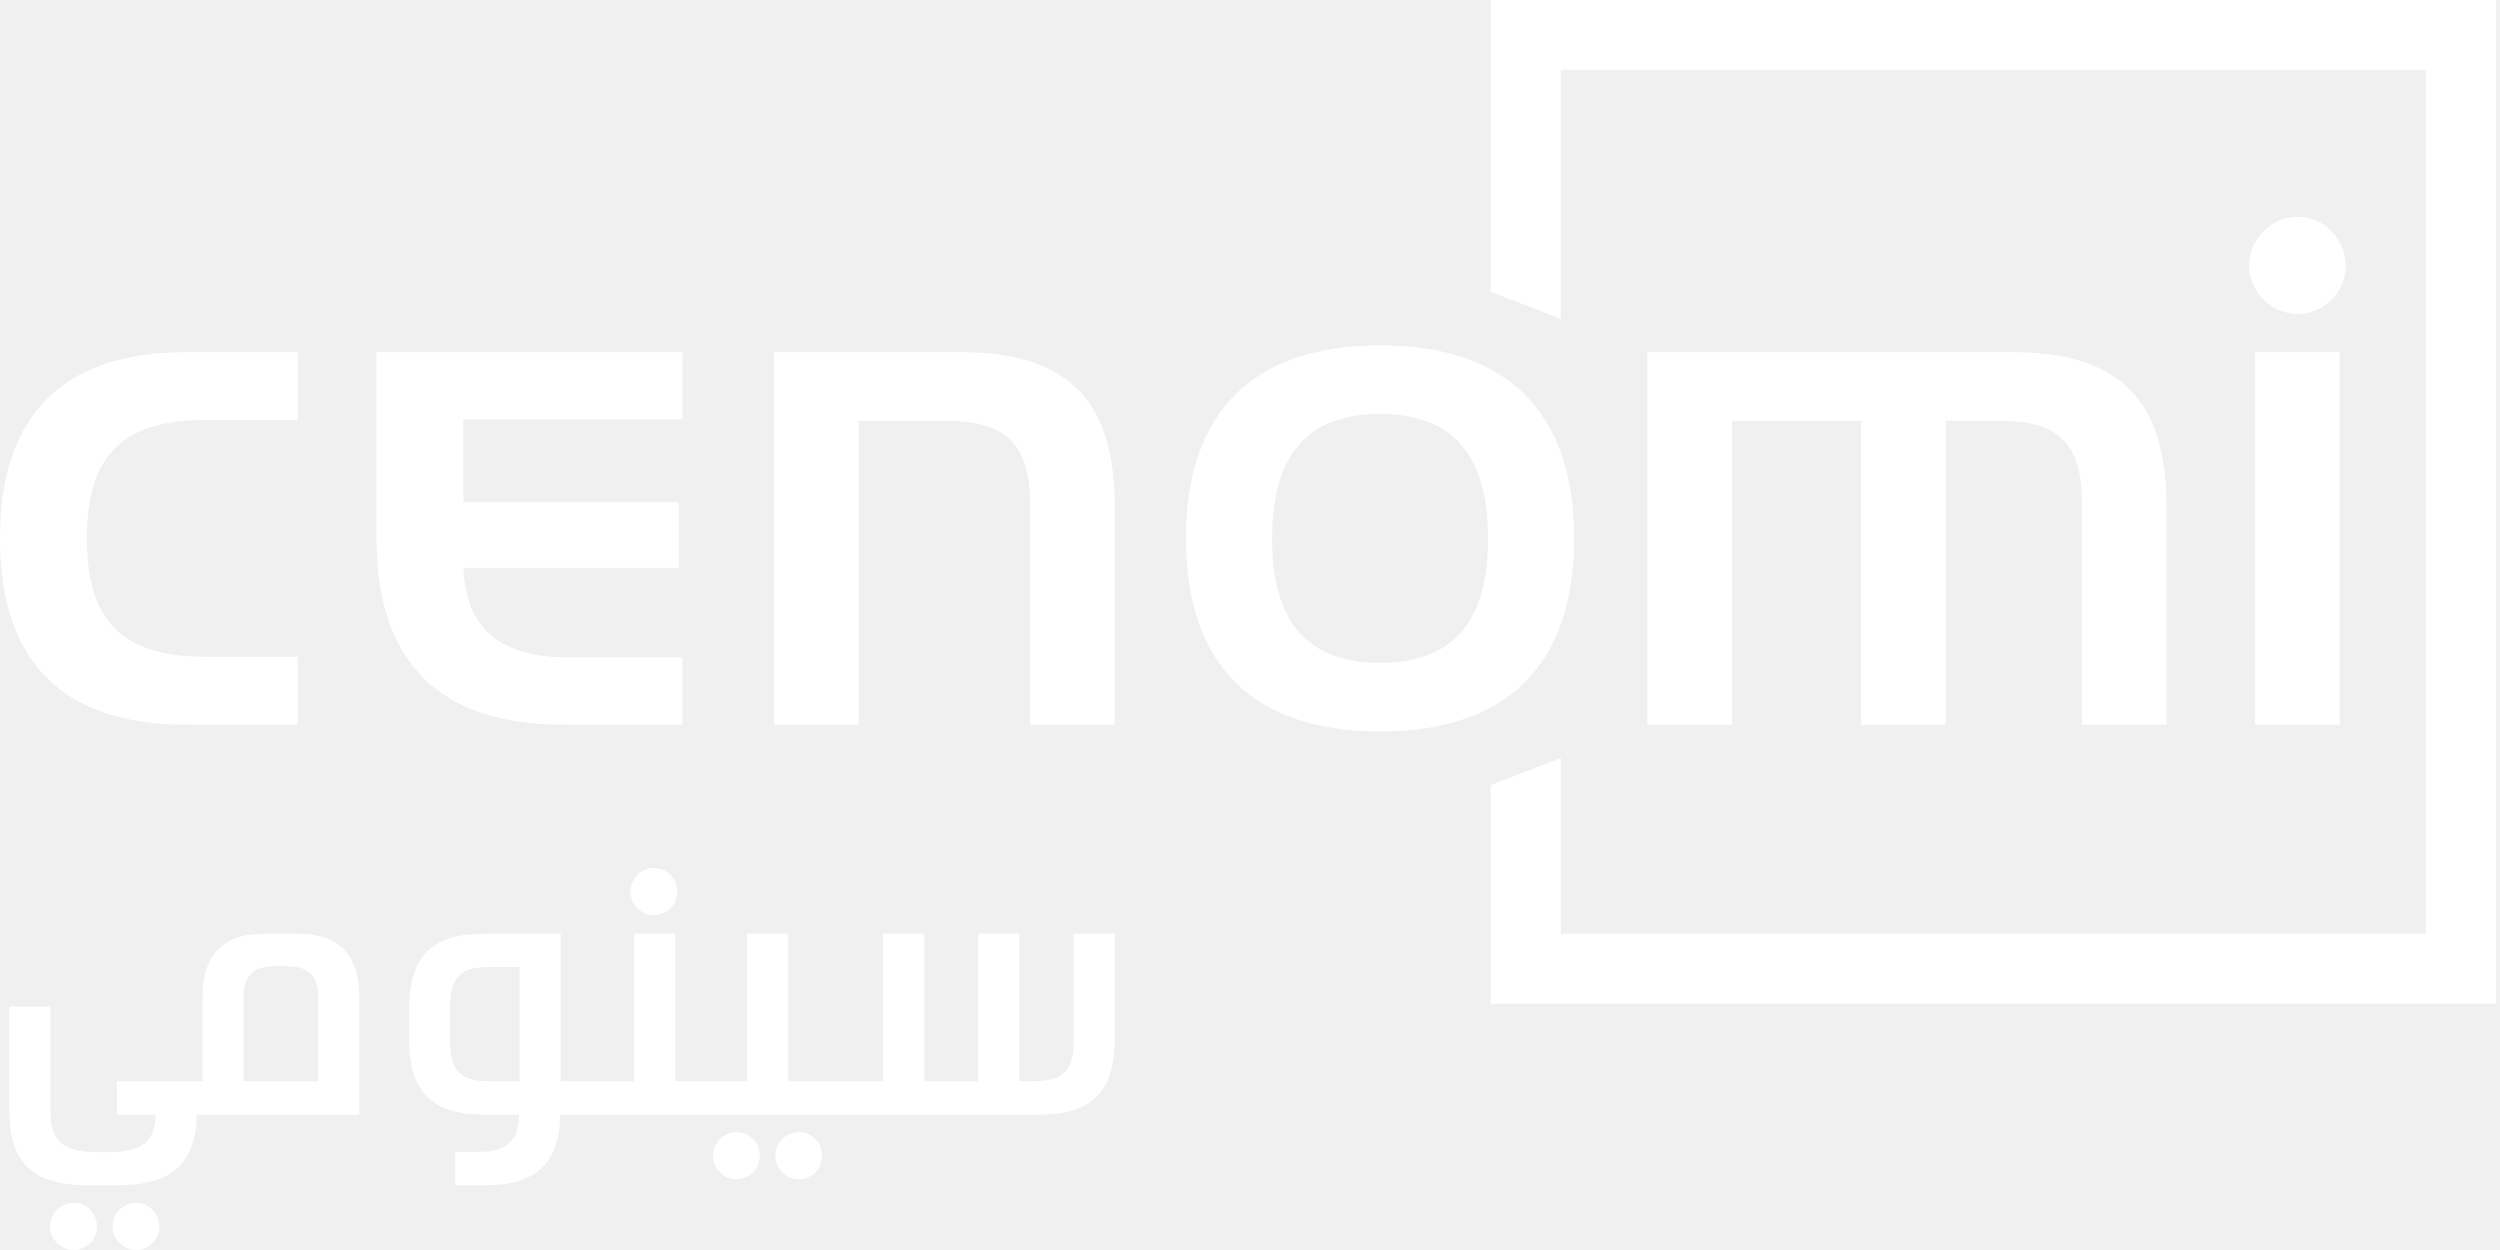
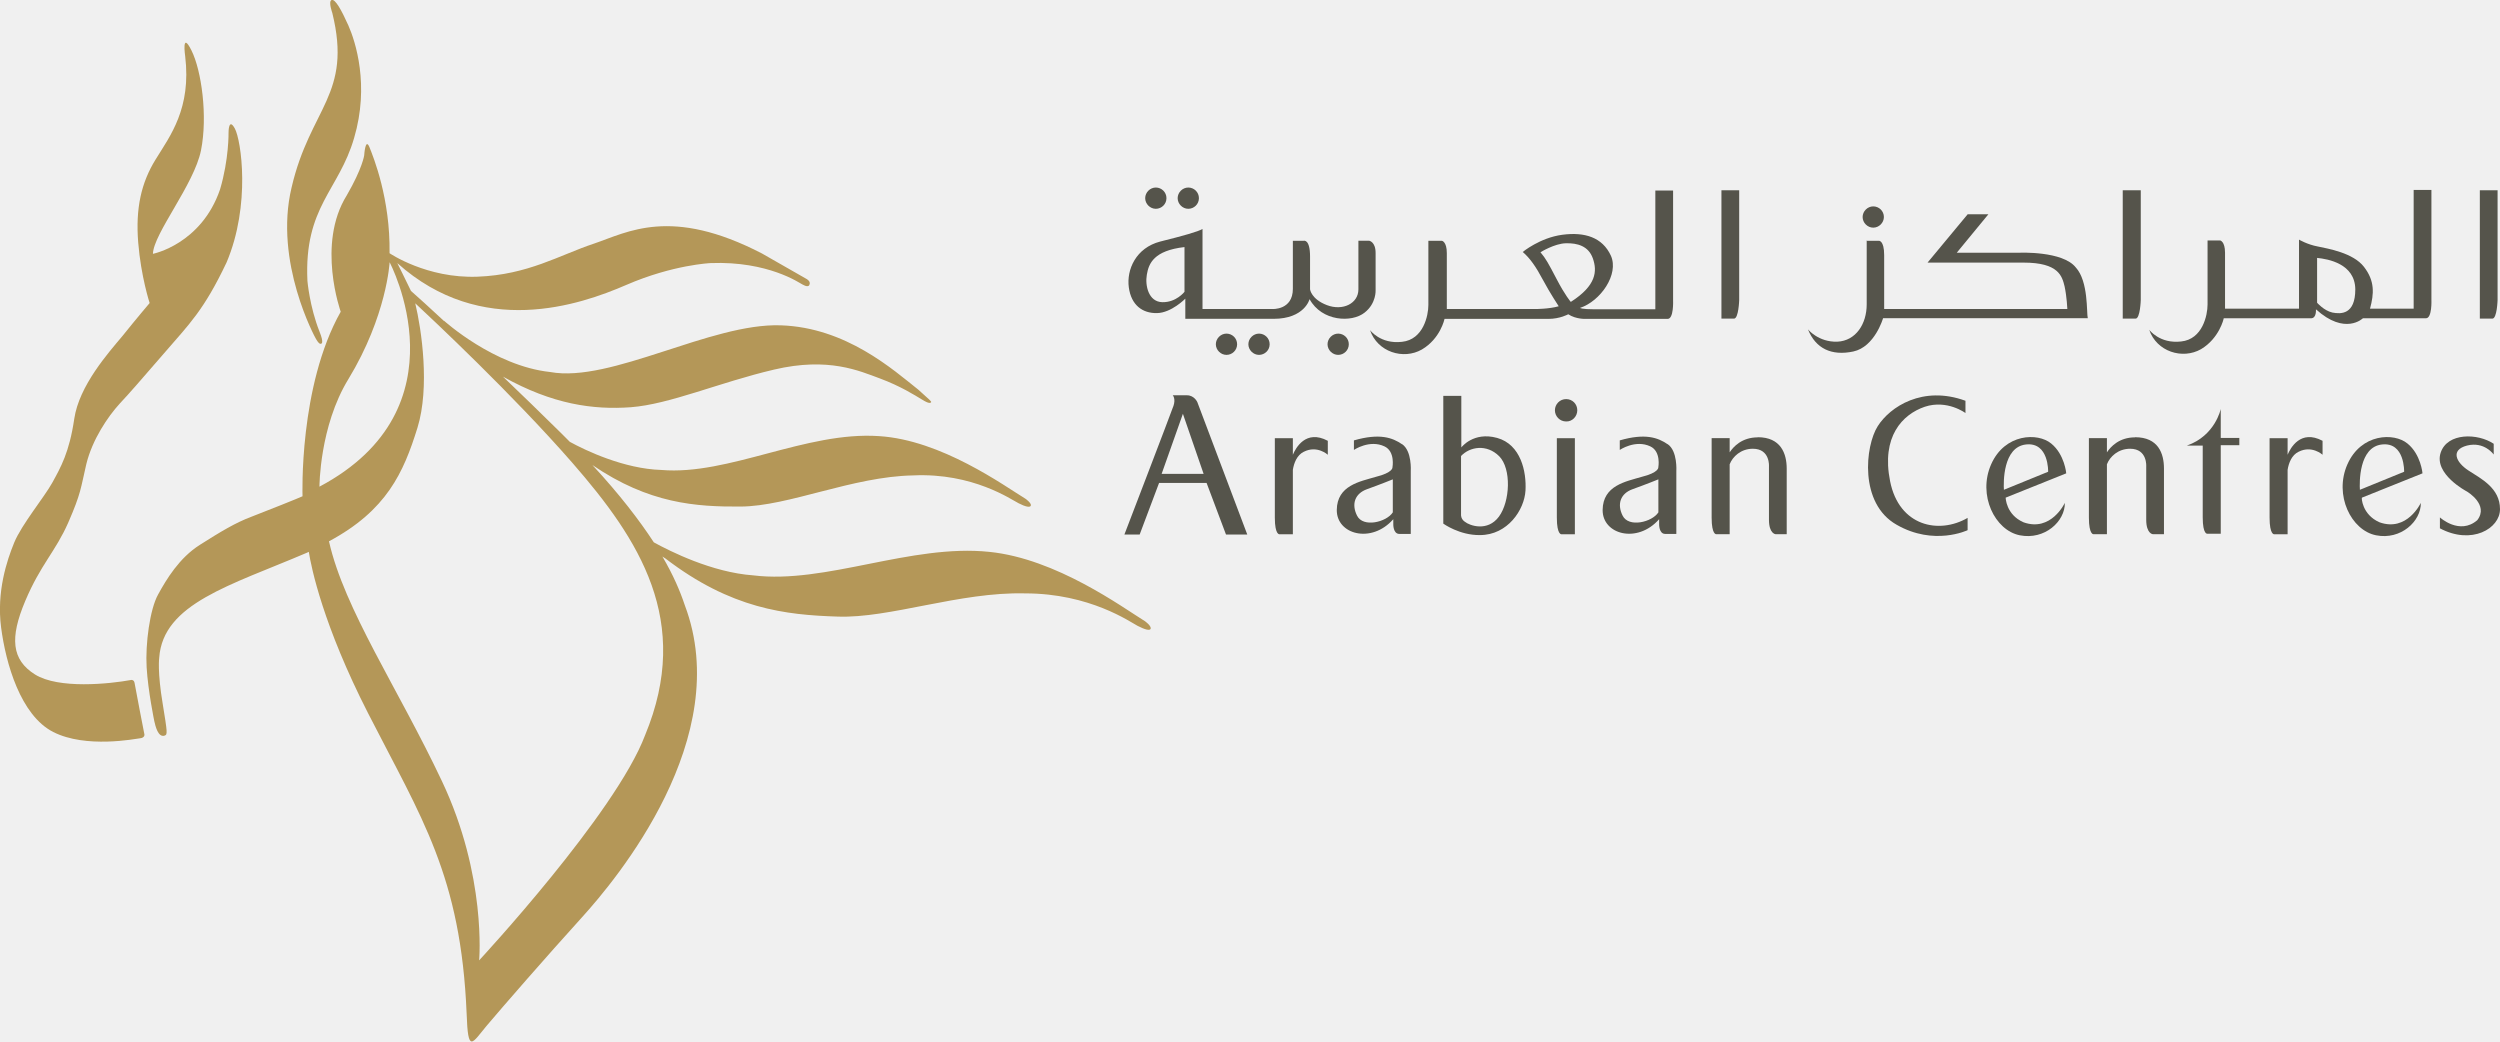
- <svg xmlns="http://www.w3.org/2000/svg" width="144" height="72" viewBox="0 0 144 72" fill="none">
-   <g id="Cenomi Dual Logo White">
-     <g id="Group">
-       <g id="Logo">
-         <path id="Symbol_00000028288685664721993320000014283832308150116495_" d="M89.903 43.664V53.78H139.724V4.036H89.903V18.362L85.86 16.802V0H143.766V57.816H85.86V45.224L89.903 43.664Z" fill="white" />
-         <path id="Tagline" d="M61.839 53.78V60.065C61.839 61.667 61.185 62.278 59.58 62.278L58.719 62.278V53.78H56.352V62.278H53.232V53.78H50.865V62.278H45.395V53.78H43.028V62.278H38.896V53.78H36.53V62.278H32.296V53.78H27.872C24.892 53.78 23.563 55.107 23.563 58.083V59.896C23.563 62.871 24.892 64.198 27.872 64.198H29.91C29.864 65.721 29.184 66.349 27.592 66.349H26.219L26.219 68.27H27.973C30.873 68.27 32.206 67.008 32.275 64.198H32.277H59.897C62.877 64.198 64.206 62.871 64.206 59.896V53.78H61.839ZM25.93 59.959V58.019C25.93 56.372 26.474 55.7 28.124 55.7H29.927L29.927 62.278H28.124C26.474 62.278 25.93 61.606 25.93 59.959ZM20.7 57.451C20.7 55.103 19.617 53.78 17.135 53.78L15.227 53.78C12.745 53.78 11.662 55.103 11.662 57.451V62.278H6.738V64.198H8.97C8.923 65.716 8.241 66.273 6.652 66.349C6.15 66.373 5.728 66.373 5.227 66.349C3.579 66.27 2.904 65.677 2.904 64.031V57.976H0.537V63.967C0.537 66.943 1.867 68.2 4.846 68.27C5.599 68.287 6.28 68.287 7.032 68.27C9.931 68.201 11.265 67.005 11.335 64.198H20.7V57.451ZM18.333 62.278H14.029V57.41C14.029 56.199 14.57 55.658 15.858 55.658H16.504C17.792 55.658 18.333 56.199 18.333 57.41V62.278ZM43.766 66.59C43.766 67.291 43.17 67.929 42.425 67.929C41.681 67.929 41.063 67.291 41.063 66.59C41.063 65.825 41.681 65.21 42.425 65.21C43.17 65.21 43.766 65.825 43.766 66.59ZM47.359 66.59C47.359 67.291 46.764 67.929 46.019 67.929C45.274 67.929 44.657 67.291 44.657 66.59C44.657 65.825 45.274 65.21 46.019 65.21C46.764 65.21 47.359 65.825 47.359 66.59ZM39.012 51.377C39.012 52.078 38.417 52.715 37.672 52.715C36.927 52.715 36.31 52.078 36.31 51.377C36.31 50.612 36.927 49.996 37.672 49.996C38.417 49.996 39.012 50.612 39.012 51.377ZM5.585 70.662C5.585 71.362 4.989 72 4.245 72C3.5 72 2.883 71.362 2.883 70.662C2.883 69.897 3.5 69.281 4.245 69.281C4.989 69.281 5.585 69.897 5.585 70.662ZM9.179 70.662C9.179 71.362 8.583 72 7.838 72C7.094 72 6.477 71.362 6.477 70.662C6.477 69.897 7.094 69.281 7.838 69.281C8.583 69.281 9.179 69.897 9.179 70.662Z" fill="white" />
-         <path id="Wordmark" d="M11.834 37.83H17.142V41.743H10.747C3.616 41.743 0 38.133 0 31.013C0 23.893 3.616 20.283 10.747 20.283H17.142V24.196H11.834C7.048 24.196 5.006 26.235 5.006 31.013C5.006 35.791 7.048 37.83 11.834 37.83ZM26.696 32.708H39.089V28.926H26.692V24.152H39.306V20.283H21.686V31.013C21.686 38.133 25.302 41.743 32.432 41.743H39.306V37.873H32.867C28.798 37.873 26.834 36.231 26.696 32.708ZM55.332 20.283H44.585V41.743H49.461V24.239H54.548C57.946 24.239 59.331 25.623 59.331 29.015V41.743H64.207V29.146C64.207 23.016 61.47 20.283 55.332 20.283ZM90.673 31.013C90.673 38.288 86.806 42.133 79.492 42.133C72.177 42.133 68.311 38.288 68.311 31.013C68.311 23.737 72.177 19.891 79.492 19.891C86.806 19.891 90.673 23.737 90.673 31.013ZM79.492 23.848C75.308 23.848 73.274 26.191 73.274 31.013C73.274 35.834 75.308 38.178 79.492 38.178C83.677 38.178 85.71 35.834 85.71 31.013C85.71 26.191 83.677 23.848 79.492 23.848ZM115.913 20.283H94.885V41.743H99.76V24.239L107.196 24.239V41.743H112.071V24.239H115.261C118.565 24.239 119.913 25.585 119.913 28.885V41.743H124.789V29.146C124.789 23.016 122.051 20.283 115.913 20.283ZM129.893 20.283V41.743H134.768V40.619V20.283H129.893ZM132.353 12.49C130.82 12.49 129.549 13.758 129.549 15.333C129.549 16.777 130.82 18.089 132.353 18.089C133.886 18.089 135.113 16.777 135.113 15.333C135.113 13.758 133.886 12.49 132.353 12.49Z" fill="white" />
-       </g>
+ <svg xmlns="http://www.w3.org/2000/svg" id="Layer_2" data-name="Layer 2" viewBox="0 0 361.95 150.77">
+   <defs>
+     <style>
+       .cls-1 {
+         fill: #55544b;
+       }
+ 
+       .cls-2 {
+         fill: #b49758;
+       }
+     </style>
+   </defs>
+   <g id="Layer_1-2" data-name="Layer 1">
+     <g>
+       <path class="cls-2" d="m21.67,43.89s-1.26-3.83-1.66-8.77.43-8.66,2.53-12.05c2.09-3.4,5.18-7.35,4.27-14.94,0,0-.55-3.75.91-.83s2.37,9.53,1.38,14.47-6.88,12.05-6.96,14.98c0,0,7-1.38,9.72-9.33,1.3-4.39,1.23-8.26,1.23-8.26,0,0,0-2.21.91-.55s2.33,11.03-1.19,19.37c-3.32,7-5.41,8.93-9.05,13.16-3.64,4.19-4.74,5.49-6.44,7.31-1.7,1.86-3.95,5.18-4.82,8.73-.83,3.56-.75,4.19-2.61,8.46-1.86,4.23-3.99,6.05-6.24,11.38-2.25,5.34-1.98,8.5,1.42,10.63s10.75,1.38,13.95.79c0,0,.4-.04.47.47s1.42,7.43,1.42,7.43c0,0,.08.47-.63.55s-7.83,1.5-12.57-.91c-4.74-2.41-6.88-9.96-7.55-15.14s.83-9.68,1.9-12.29c1.07-2.61,4.35-6.56,5.53-8.7,1.19-2.17,2.45-4.35,3.16-9.21.71-4.82,4.94-9.56,7-12.02,2.06-2.57,3.91-4.74,3.91-4.74h0Z" />
+       <path class="cls-2" d="m45.7,48.99s-6.09-11.03-3.48-21.86c2.69-11.58,8.81-13.4,5.89-25.26,0,0-.59-1.62-.12-1.86.51-.24,1.42,1.38,2.45,3.68,1.03,2.33,3.08,8.66.83,16.28-2.21,7.63-7.27,9.96-6.76,20.71,0,0,.32,3.72,1.74,7.31.71,1.74.28,1.78.2,1.78-.28.12-.75-.79-.75-.79h0Z" />
+       <path class="cls-2" d="m165.77,89.94c-3.28-2.02-12.81-9.05-22.53-10.04-11.34-1.19-23.75,4.7-34.19,3.4-5.97-.43-12.02-3.48-14.39-4.78-2.09-3.2-4.94-6.92-8.89-11.19,8.22,5.61,15.02,6.05,21.46,6.01,6.96-.04,16.2-4.35,24.98-4.51,8.66-.4,14.23,3.52,15.26,4.03.99.51,1.7.67,1.78.32s-.75-.95-.75-.95c-3.12-1.9-12.21-8.54-21.26-9.09-10.55-.71-21.78,5.73-31.5,4.9-5.34-.16-10.87-2.77-13.24-4.07l-1.3-1.3c-2.89-2.85-5.73-5.61-8.38-8.14,7.19,4.03,13.08,4.82,18.5,4.43,5.65-.43,12.85-3.6,20.75-5.45,7.9-1.86,12.37.2,15.37,1.3,2.96,1.11,4.94,2.37,6.05,3.04,1.07.67,1.23.47,1.3.4.12-.12-.12-.28-1.82-1.82-3.68-2.92-10.47-9.01-19.92-9.33-10.12-.36-24.62,8.38-33.4,6.76-8.14-.87-15.37-7.43-15.37-7.43,0,0,0,.04.04.08-2.13-1.98-3.83-3.52-4.82-4.39-.75-1.58-1.98-4.03-1.98-4.03,12.21,10.95,26.4,6.09,33.16,3.16s12.21-3.16,12.21-3.16c8.38-.32,12.96,2.96,13.12,3,.16.08.91.59,1.15.2.32-.55-.4-.91-.4-.91l-6.44-3.68c-13.2-6.84-19.45-3.08-24.35-1.42-4.9,1.62-9.53,4.51-16.84,4.78-7.35.28-12.73-3.4-12.73-3.4.12-7.87-2.33-13.91-2.92-15.37-.59-1.42-.75,1.19-.75,1.19,0,0-.24,1.86-2.53,5.81-4.39,7.04-.87,16.84-.87,16.84-6.09,10.79-5.53,26.72-5.53,26.72-.59.28-5.06,2.06-7.39,2.96-2.33.87-4.47,2.17-7.47,4.07-3,1.9-4.86,5.02-6.05,7.19-1.19,2.13-1.86,7.15-1.66,10.55.2,3.4,1.11,7.79,1.11,7.79.16.71.55,2.41,1.5,2.09.43-.16.4-.4-.28-4.58-.79-4.7-.51-6.68-.51-6.68.55-7.87,10.28-10.47,21.3-15.18.12-.04.24-.12.36-.16.36,2.29,2.06,10.59,8.58,23.36,7.75,15.18,13.44,23.52,14.27,43.52.2,5.77.75,4.31,2.89,1.74,2.13-2.53,8.77-10.16,13.79-15.69,5.02-5.53,22.17-26.05,14.9-45.22-.67-2.02-1.66-4.35-3.24-7.04.12.08.28.2.43.28,9.53,7.31,17.43,8.18,24.94,8.42,7.51.28,17.67-3.6,27.15-3.36,9.37,0,15.22,4.15,16.28,4.7s1.82.75,1.9.4c.08-.43-.83-1.07-.83-1.07h0ZM56.41,37.97s11.26,21.11-10.16,32.49c0,0,0-8.73,4.19-15.57,5.57-9.17,5.97-16.92,5.97-16.92h0Zm36.99,68.46c-4.27,11.34-24.03,32.61-24.03,32.61,0,0,1.11-12.21-5.38-25.93-6.32-13.4-14.15-24.9-16.36-34.74,8.34-4.47,10.79-9.92,12.81-16.44,1.82-5.89.59-14.23-.32-18.02,2.41,2.25,14.07,13.16,22.73,23.08,9.72,11.15,17.39,22.92,10.55,39.44h0Z" />
+     </g>
+     <g>
+       <path class="cls-1" d="m169.87,58.85c.4-1.15-.08-1.62-.08-1.62h2.06c1.07,0,1.5.99,1.5.99l7.23,19.17h-3.08l-2.81-7.47h-6.88l-2.81,7.47h-2.21s6.72-17.51,7.07-18.54h0Zm-1.7,9.76h6.09l-3-8.7-3.08,8.7Z" />
+       <path class="cls-1" d="m187.18,65.85v-2.41h-2.61v11.5c0,2.53.67,2.41.67,2.41h1.94v-9.33c.16-.99.59-2.13,1.58-2.61,1.94-.99,3.48.43,3.48.43v-2.02c-3.2-1.7-4.66,1.07-5.06,2.02h0Z" />
+       <path class="cls-1" d="m331.2,65.85v-2.41h-2.61v11.5c0,2.53.67,2.41.67,2.41h1.94v-9.33c.16-.99.59-2.13,1.58-2.61,1.94-.99,3.48.43,3.48.43v-2.02c-3.2-1.7-4.66,1.07-5.06,2.02h0Z" />
+       <path class="cls-1" d="m228.01,65.85v-2.41h-2.61v11.5c0,2.53.67,2.41.67,2.41h1.94v-11.5h0Z" />
+       <path class="cls-1" d="m202.99,64.3c1.46.99,1.26,3.91,1.26,3.91v9.09h-1.66c-.91,0-.87-1.42-.87-1.42v-.71c-3.16,3.6-8.22,2.21-8.18-1.34.04-3.56,3.36-4.11,5.61-4.78,2.57-.63,2.45-1.38,2.45-1.38,0,0,.43-2.29-1.15-3.04-2.17-1.03-4.43.51-4.43.51v-1.38c3.72-1.07,5.57-.4,6.96.55h0Zm-1.34,5.1s-1.74.71-3.72,1.42c-1.78.63-2.29,2.17-1.46,3.83.87,1.78,4.27.95,5.18-.47v-4.78Z" />
+       <path class="cls-1" d="m241.44,64.3c1.46.99,1.26,3.91,1.26,3.91v9.09h-1.62c-.91,0-.87-1.42-.87-1.42v-.71c-3.16,3.6-8.22,2.21-8.18-1.34s3.36-4.11,5.61-4.78c2.57-.63,2.45-1.38,2.45-1.38,0,0,.43-2.29-1.15-3.04-2.17-1.03-4.43.51-4.43.51v-1.38c3.68-1.07,5.53-.4,6.92.55h0Zm-1.34,5.1s-1.74.71-3.72,1.42c-1.78.63-2.29,2.17-1.46,3.83.87,1.78,4.27.95,5.18-.47v-4.78h0Z" />
+       <path class="cls-1" d="m208.96,75.81v-18.5h2.61v7.47s1.74-2.33,5.18-1.38c3.44.95,4.27,4.9,4.11,7.63-.16,2.77-2.57,6.44-6.6,6.44-2.96.04-5.3-1.66-5.3-1.66h0Zm2.57-9.8v8.54s-.04.59.55.99c.67.55,3.28,1.5,4.94-.75,1.62-2.21,1.82-6.92.04-8.73-1.82-1.82-4.27-1.38-5.53-.04h0Z" />
+       <path class="cls-1" d="m228.36,59.4c0-.91-.71-1.62-1.62-1.62s-1.62.75-1.62,1.62.71,1.62,1.62,1.62c.87.04,1.62-.71,1.62-1.62h0Z" />
+       <path class="cls-1" d="m254.49,63.32c-2.29,0-3.52,1.34-4.07,2.17v-2.06h-2.61v11.5c0,2.53.67,2.41.67,2.41h1.94v-10.12c.43-1.11,1.62-2.25,3.36-2.25,2.53,0,2.33,2.57,2.33,2.57v7.71c0,2.02.95,2.09.95,2.09h1.62v-9.49c0-2.21-.87-4.55-4.19-4.55h0Z" />
+       <path class="cls-1" d="m309.11,63.32c-2.29,0-3.52,1.34-4.07,2.17v-2.06h-2.61v11.5c0,2.53.67,2.41.67,2.41h1.94v-10.12c.43-1.11,1.62-2.25,3.36-2.25,2.53,0,2.33,2.57,2.33,2.57v7.71c0,2.02.95,2.09.95,2.09h1.62v-9.49c0-2.21-.83-4.55-4.19-4.55h0Z" />
+       <path class="cls-1" d="m284.56,58.02v1.78s-2.65-1.98-5.89-.91c-3.24,1.11-6.32,4.31-5.02,10.79,1.3,6.52,7.07,7.71,11.22,5.3v1.78s-4.86,2.33-10.28-.79c-5.45-3.08-4.55-11.42-2.73-14.27,1.78-2.81,6.52-5.93,12.69-3.68h0Z" />
+       <path class="cls-1" d="m292.94,75.61c4.03,1.46,6.01-2.81,6.01-2.81.04,2.69-2.92,5.41-6.52,4.7-3.6-.71-6.13-5.81-4.15-10.28s6.76-4.62,8.7-3c1.94,1.58,2.17,4.31,2.17,4.31l-8.77,3.52s.04,2.45,2.57,3.56h0Zm-2.81-4.7l6.4-2.61s.12-4.31-3.2-3.95c-3.36.36-3.28,5.53-3.2,6.64v-.08Z" />
+       <path class="cls-1" d="m344.48,75.61c4.03,1.46,6.01-2.81,6.01-2.81.04,2.69-2.92,5.41-6.48,4.7-3.6-.71-6.13-5.81-4.15-10.28,1.98-4.47,6.76-4.62,8.7-3,1.94,1.58,2.17,4.31,2.17,4.31l-8.77,3.52c-.08-.04,0,2.45,2.53,3.56h0Zm-2.81-4.7l6.4-2.61s.12-4.31-3.2-3.95c-3.36.36-3.28,5.53-3.2,6.64v-.08Z" />
+       <path class="cls-1" d="m324.21,63.4h-2.69v-4.19s-.79,3.87-4.9,5.3h2.29v10.39c0,2.53.67,2.37.67,2.37h1.94v-12.81h2.69v-1.07Z" />
+       <path class="cls-1" d="m361.04,64.23v1.58s-1.34-1.94-3.87-1.3c-2.41.63-1.62,2.41.2,3.6s4.58,2.53,4.58,5.61c0,2.81-4.11,5.22-8.7,2.77v-1.58s2.85,2.61,5.41.4c1.74-2.25-1.5-4.15-1.5-4.15,0,0-4.86-2.53-3.79-5.65.99-2.89,5.34-2.81,7.67-1.26h0Z" />
+       <path class="cls-1" d="m174.1,33.16v11.58h10.08s3,.2,3-2.92v-6.96h1.58s.91-.28.91,2.29v4.74s.16,1.42,2.45,2.29c2.29.87,4.55-.24,4.55-2.29v-7.04h1.54s.95.12.95,1.78v5.38s.12,1.9-1.58,3.24c-1.86,1.5-6.21,1.3-7.98-1.94,0,0-.71,2.85-5.22,2.85h-12.77v-2.92s-2.02,2.06-4.11,2.09c-2.09.04-3.72-1.15-4.07-3.72s1.03-5.73,4.55-6.64c3.48-.87,5.41-1.42,6.13-1.82h0Zm-8.06,6.6c-.28,1.58.24,3.95,2.25,3.99s3.2-1.5,3.2-1.5v-6.48c-4.43.51-5.18,2.37-5.45,3.99h0Z" />
+       <path class="cls-1" d="m179.11,49.84c0-.87-.71-1.54-1.54-1.54s-1.54.71-1.54,1.54.71,1.54,1.54,1.54,1.54-.67,1.54-1.54h0Z" />
+       <path class="cls-1" d="m173.58,28.69c0-.87-.71-1.54-1.54-1.54s-1.54.71-1.54,1.54.71,1.54,1.54,1.54,1.54-.67,1.54-1.54h0Z" />
+       <path class="cls-1" d="m168.88,28.69c0-.87-.71-1.54-1.54-1.54s-1.54.71-1.54,1.54.71,1.54,1.54,1.54,1.54-.67,1.54-1.54h0Z" />
+       <path class="cls-1" d="m183.82,49.84c0-.87-.71-1.54-1.54-1.54s-1.54.71-1.54,1.54.71,1.54,1.54,1.54,1.54-.67,1.54-1.54h0Z" />
+       <path class="cls-1" d="m195.28,49.84c0-.87-.71-1.54-1.54-1.54s-1.54.71-1.54,1.54.71,1.54,1.54,1.54,1.54-.67,1.54-1.54h0Z" />
+       <path class="cls-1" d="m272.75,31.42c0-.87-.71-1.54-1.54-1.54s-1.54.71-1.54,1.54.71,1.54,1.54,1.54,1.54-.71,1.54-1.54h0Z" />
+       <path class="cls-1" d="m206.94,34.86h1.82s.71.12.71,1.78v8.1h12.88s1.94,0,3.32-.4c0,0-1.26-1.9-2.29-3.83-1.03-1.94-1.9-3.16-2.92-4.03,0,0,2.49-2.06,5.73-2.49,3.24-.43,5.81.36,7.04,3.04,1.19,2.69-1.5,6.56-4.47,7.55,0,0,.16.2,2.13.2h8.77v-17.19h2.57v15.89s.12,2.69-.79,2.69h-11.82s-1.42.08-2.57-.67c0,0-1.19.67-2.89.67h-15.02s-.59,2.85-3.28,4.43c-2.69,1.54-6.44.36-7.51-2.81,0,0,1.5,2.06,4.62,1.7,3.12-.32,3.83-3.83,3.83-5.34v-9.29h.12Zm18.42,5.53c1.23,2.37,2.06,3.32,2.06,3.32,3.72-2.37,3.83-4.47,3.2-6.28-.63-1.82-2.25-2.25-3.91-2.21s-3.68,1.3-3.68,1.3c.79.95,1.11,1.54,2.33,3.87h0Z" />
+       <path class="cls-1" d="m249.19,27.55h2.61v15.89s-.08,2.69-.75,2.69h-1.82v-18.58h-.04Z" />
+       <path class="cls-1" d="m307.33,27.55h2.61v15.89s-.08,2.69-.75,2.69h-1.86v-18.58Z" />
+       <path class="cls-1" d="m358.99,27.55h2.61v15.89s-.08,2.69-.75,2.69h-1.82v-18.58h-.04Z" />
+       <path class="cls-1" d="m270.18,34.86h1.82s.79-.12.79,2.09v7.79h26.52s-.08-1.82-.4-3.28c-.36-1.46-.83-3.44-5.93-3.44h-13.91l5.81-7h3l-4.58,5.57h9.09s6.24-.28,8.14,2.13c1.86,2.02,1.54,6.6,1.74,7.35h-29.64s-1.19,4.15-4.31,4.82c-3.16.67-5.45-.43-6.56-3.2,0,0,1.5,1.86,4.23,1.78,2.73-.12,4.27-2.61,4.27-5.38v-9.25h-.08Z" />
+       <path class="cls-1" d="m321.95,46.12s-.63,2.85-3.28,4.43c-2.69,1.54-6.44.36-7.51-2.81,0,0,1.5,2.06,4.62,1.7,3.12-.32,3.83-3.83,3.83-5.34v-9.29h1.82s.71.12.71,1.78v8.1h10.71v-10s1.19.71,2.69.99c1.5.32,5.14.91,6.72,2.96s1.46,3.87.87,6.05h6.32v-17.19h2.57v15.89s.12,2.69-.79,2.69h-9.13s-2.57,2.53-6.8-1.3c0,0,.12,1.3-.71,1.3h-12.65v.04Zm13.52-8.77v6.48s.99,1.15,2.21,1.42c1.23.24,3.32.32,3.32-3.36-.04-3.72-3.95-4.39-5.53-4.55h0Z" />
    </g>
  </g>
</svg>
